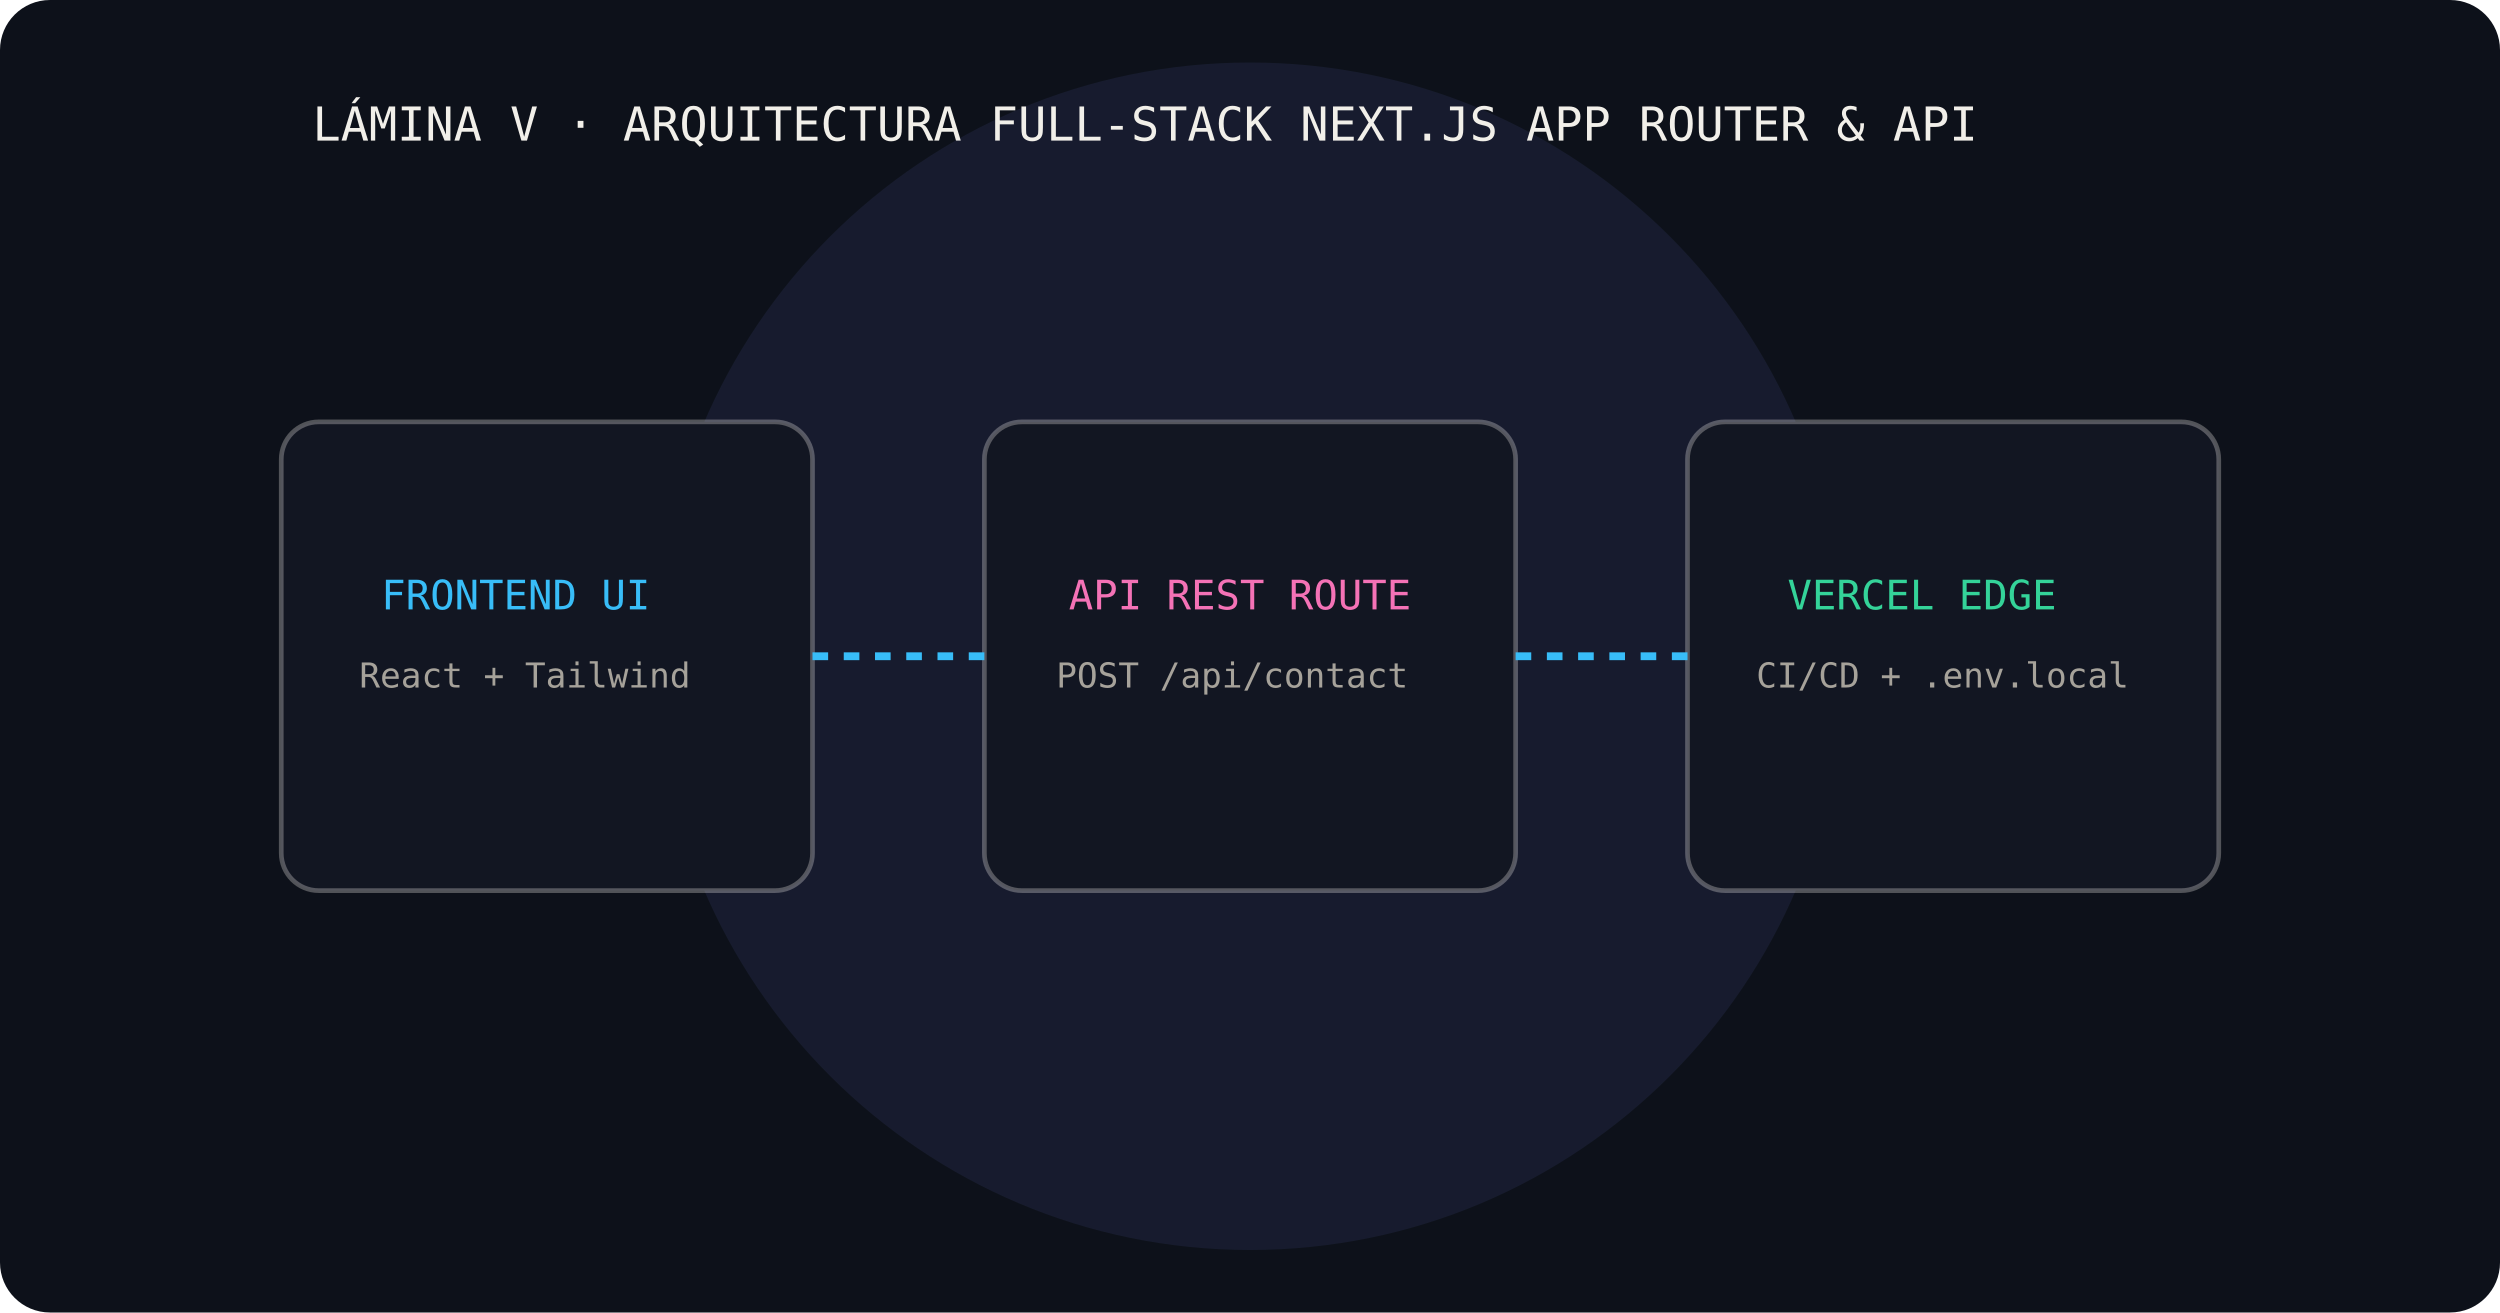
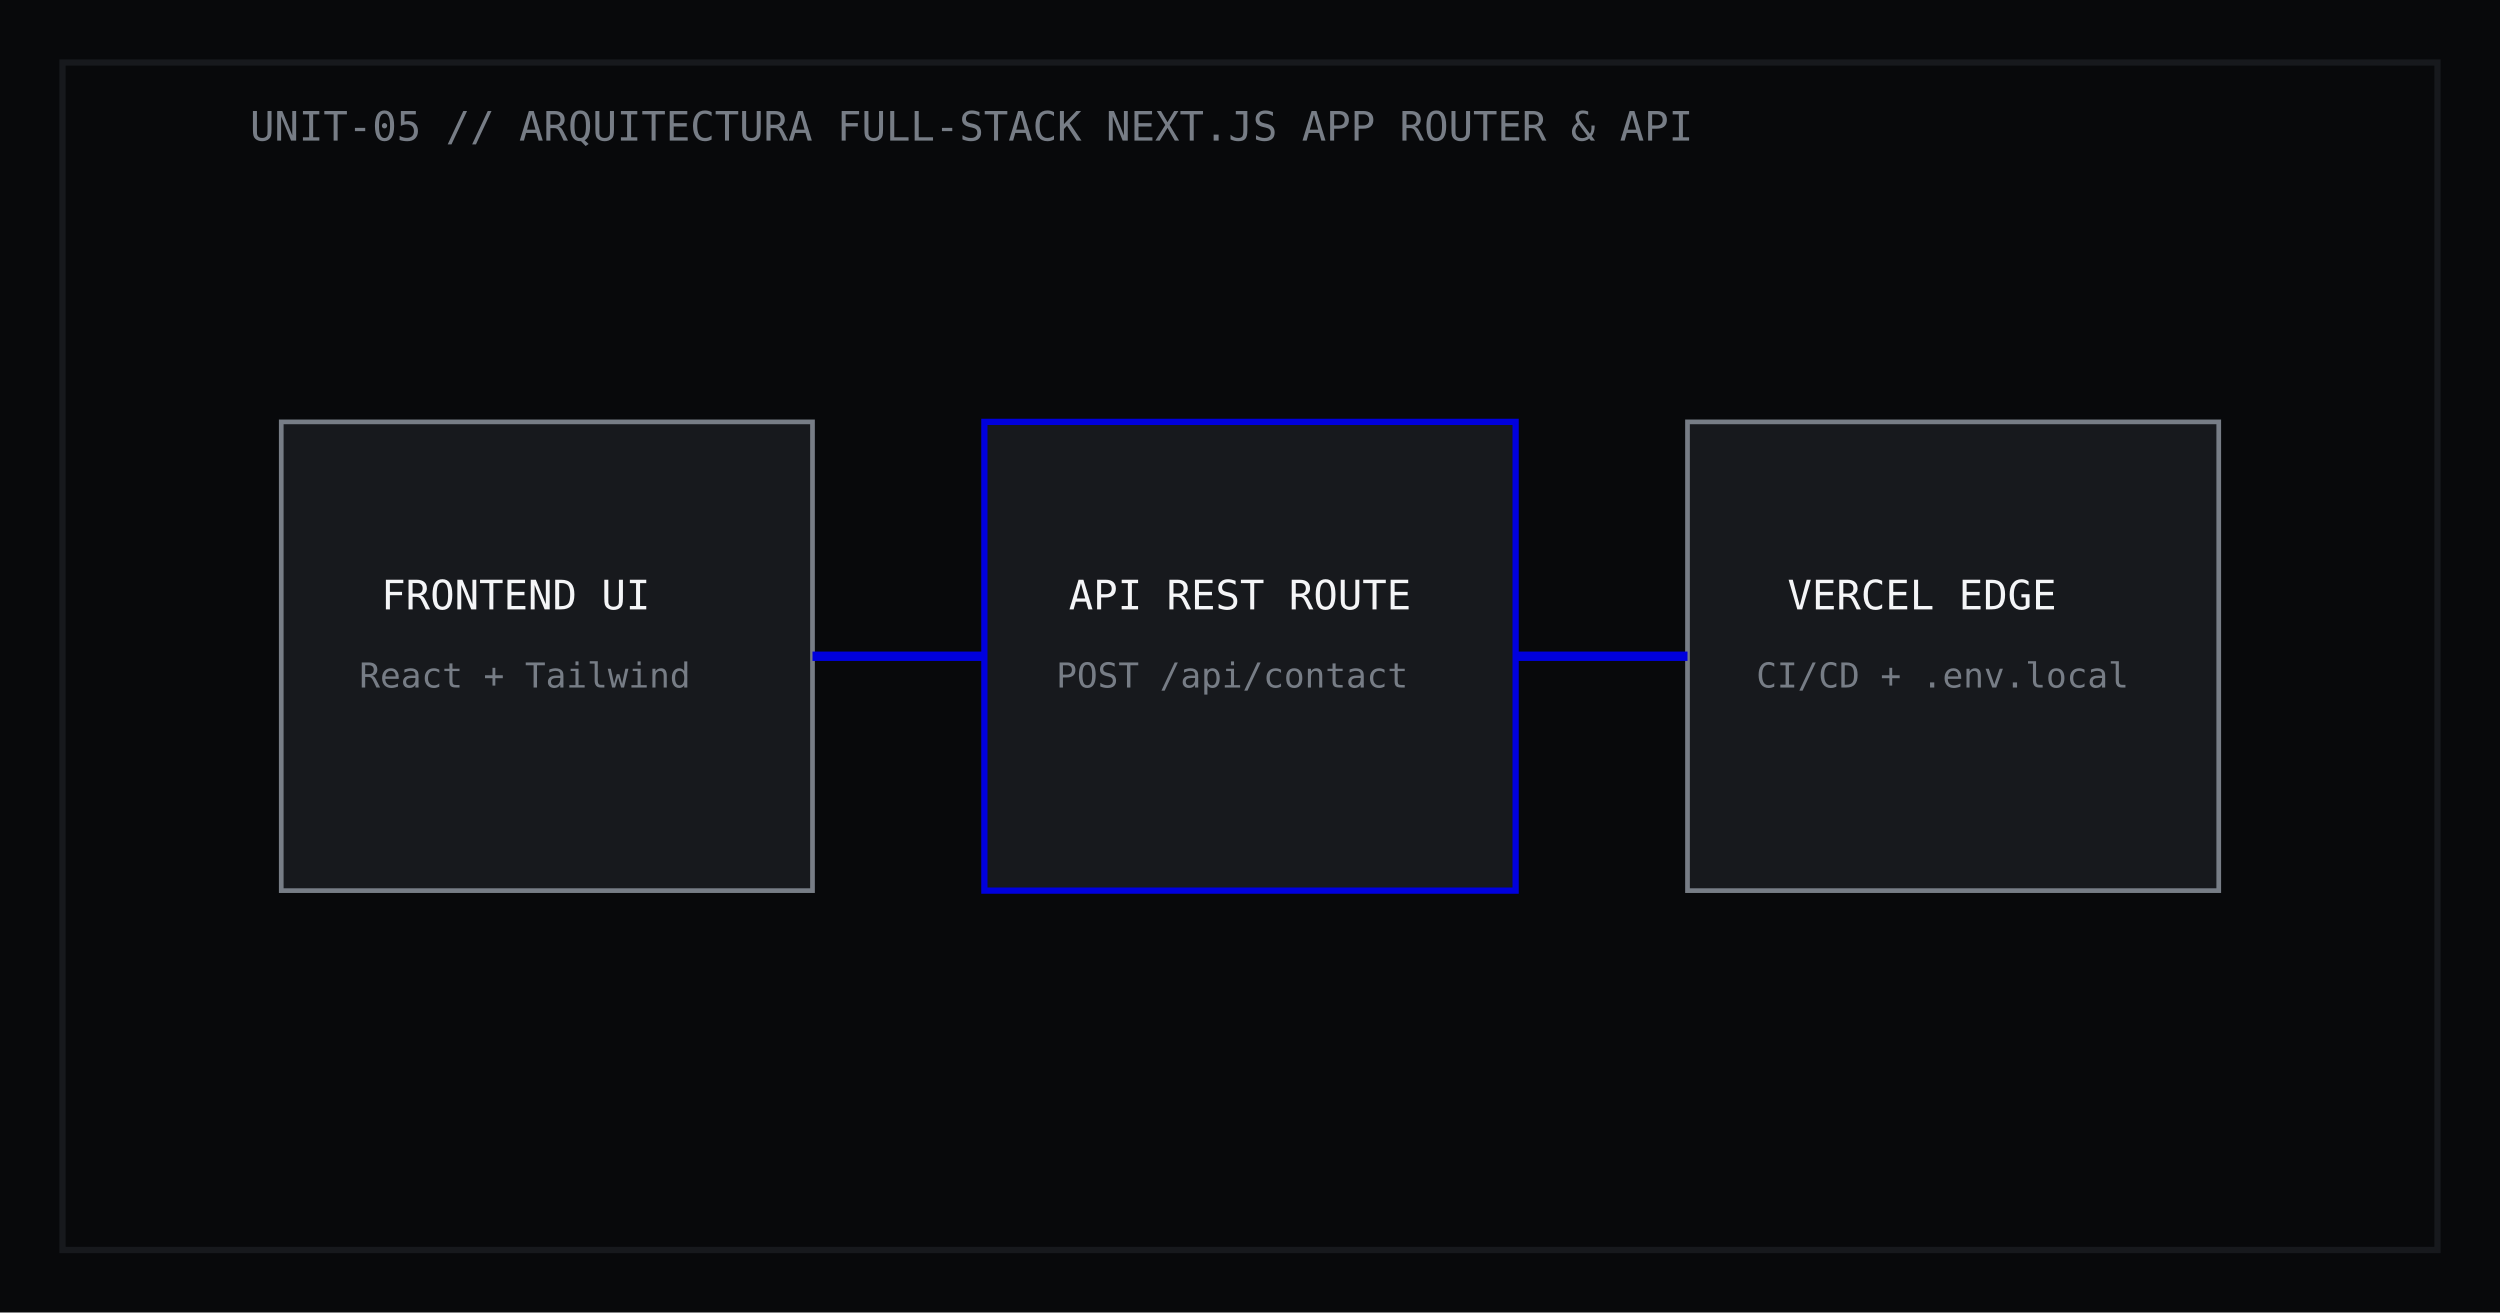
<svg xmlns="http://www.w3.org/2000/svg" viewBox="0 0 800 420" fill="none">
-   <rect width="800" height="420" rx="16" fill="#0d111a" />
-   <circle cx="400" cy="210" r="190" fill="#818cf8" fill-opacity="0.09" />
-   <g stroke="#f1efe9" stroke-opacity="0.3" stroke-width="1.5">
-     <rect x="90" y="135" width="170" height="150" rx="12" fill="#121622" />
-     <rect x="315" y="135" width="170" height="150" rx="12" fill="#121622" />
-     <rect x="540" y="135" width="170" height="150" rx="12" fill="#121622" />
+   <rect width="800" height="420" fill="#08090B" />
+   <rect x="20" y="20" width="760" height="380" stroke="#17191D" stroke-width="2" />
+   <g stroke="#777D86" stroke-width="1.5">
+     <rect x="90" y="135" width="170" height="150" fill="#17191D" />
+     <rect x="315" y="135" width="170" height="150" fill="#17191D" stroke="#0000DD" stroke-width="2" />
+     <rect x="540" y="135" width="170" height="150" fill="#17191D" />
  </g>
-   <path d="M260 210 L315 210 M485 210 L540 210" stroke="#38bdf8" stroke-width="2.5" stroke-dasharray="5 5" />
-   <text x="122" y="195" fill="#38bdf8" font-family="monospace" font-size="13">FRONTEND UI</text>
-   <text x="115" y="220" fill="#a6a29a" font-family="monospace" font-size="11">React + Tailwind</text>
-   <text x="342" y="195" fill="#f472b6" font-family="monospace" font-size="13">API REST ROUTE</text>
-   <text x="338" y="220" fill="#a6a29a" font-family="monospace" font-size="11">POST /api/contact</text>
-   <text x="572" y="195" fill="#34d399" font-family="monospace" font-size="13">VERCEL EDGE</text>
-   <text x="562" y="220" fill="#a6a29a" font-family="monospace" font-size="11">CI/CD + .env.local</text>
-   <text x="100" y="45" fill="#f1efe9" font-family="monospace" font-size="15">LÁMINA V · ARQUITECTURA FULL-STACK NEXT.JS APP ROUTER &amp; API</text>
+   <path d="M260 210 L315 210 M485 210 L540 210" stroke="#0000DD" stroke-width="3" />
+   <text x="122" y="195" fill="#F4F5F7" font-family="monospace" font-size="13">FRONTEND UI</text>
+   <text x="115" y="220" fill="#777D86" font-family="monospace" font-size="11">React + Tailwind</text>
+   <text x="342" y="195" fill="#F4F5F7" font-family="monospace" font-size="13">API REST ROUTE</text>
+   <text x="338" y="220" fill="#777D86" font-family="monospace" font-size="11">POST /api/contact</text>
+   <text x="572" y="195" fill="#F4F5F7" font-family="monospace" font-size="13">VERCEL EDGE</text>
+   <text x="562" y="220" fill="#777D86" font-family="monospace" font-size="11">CI/CD + .env.local</text>
+   <text x="80" y="45" fill="#777D86" font-family="monospace" font-size="13">UNIT-05 // ARQUITECTURA FULL-STACK NEXT.JS APP ROUTER &amp; API</text>
</svg>
